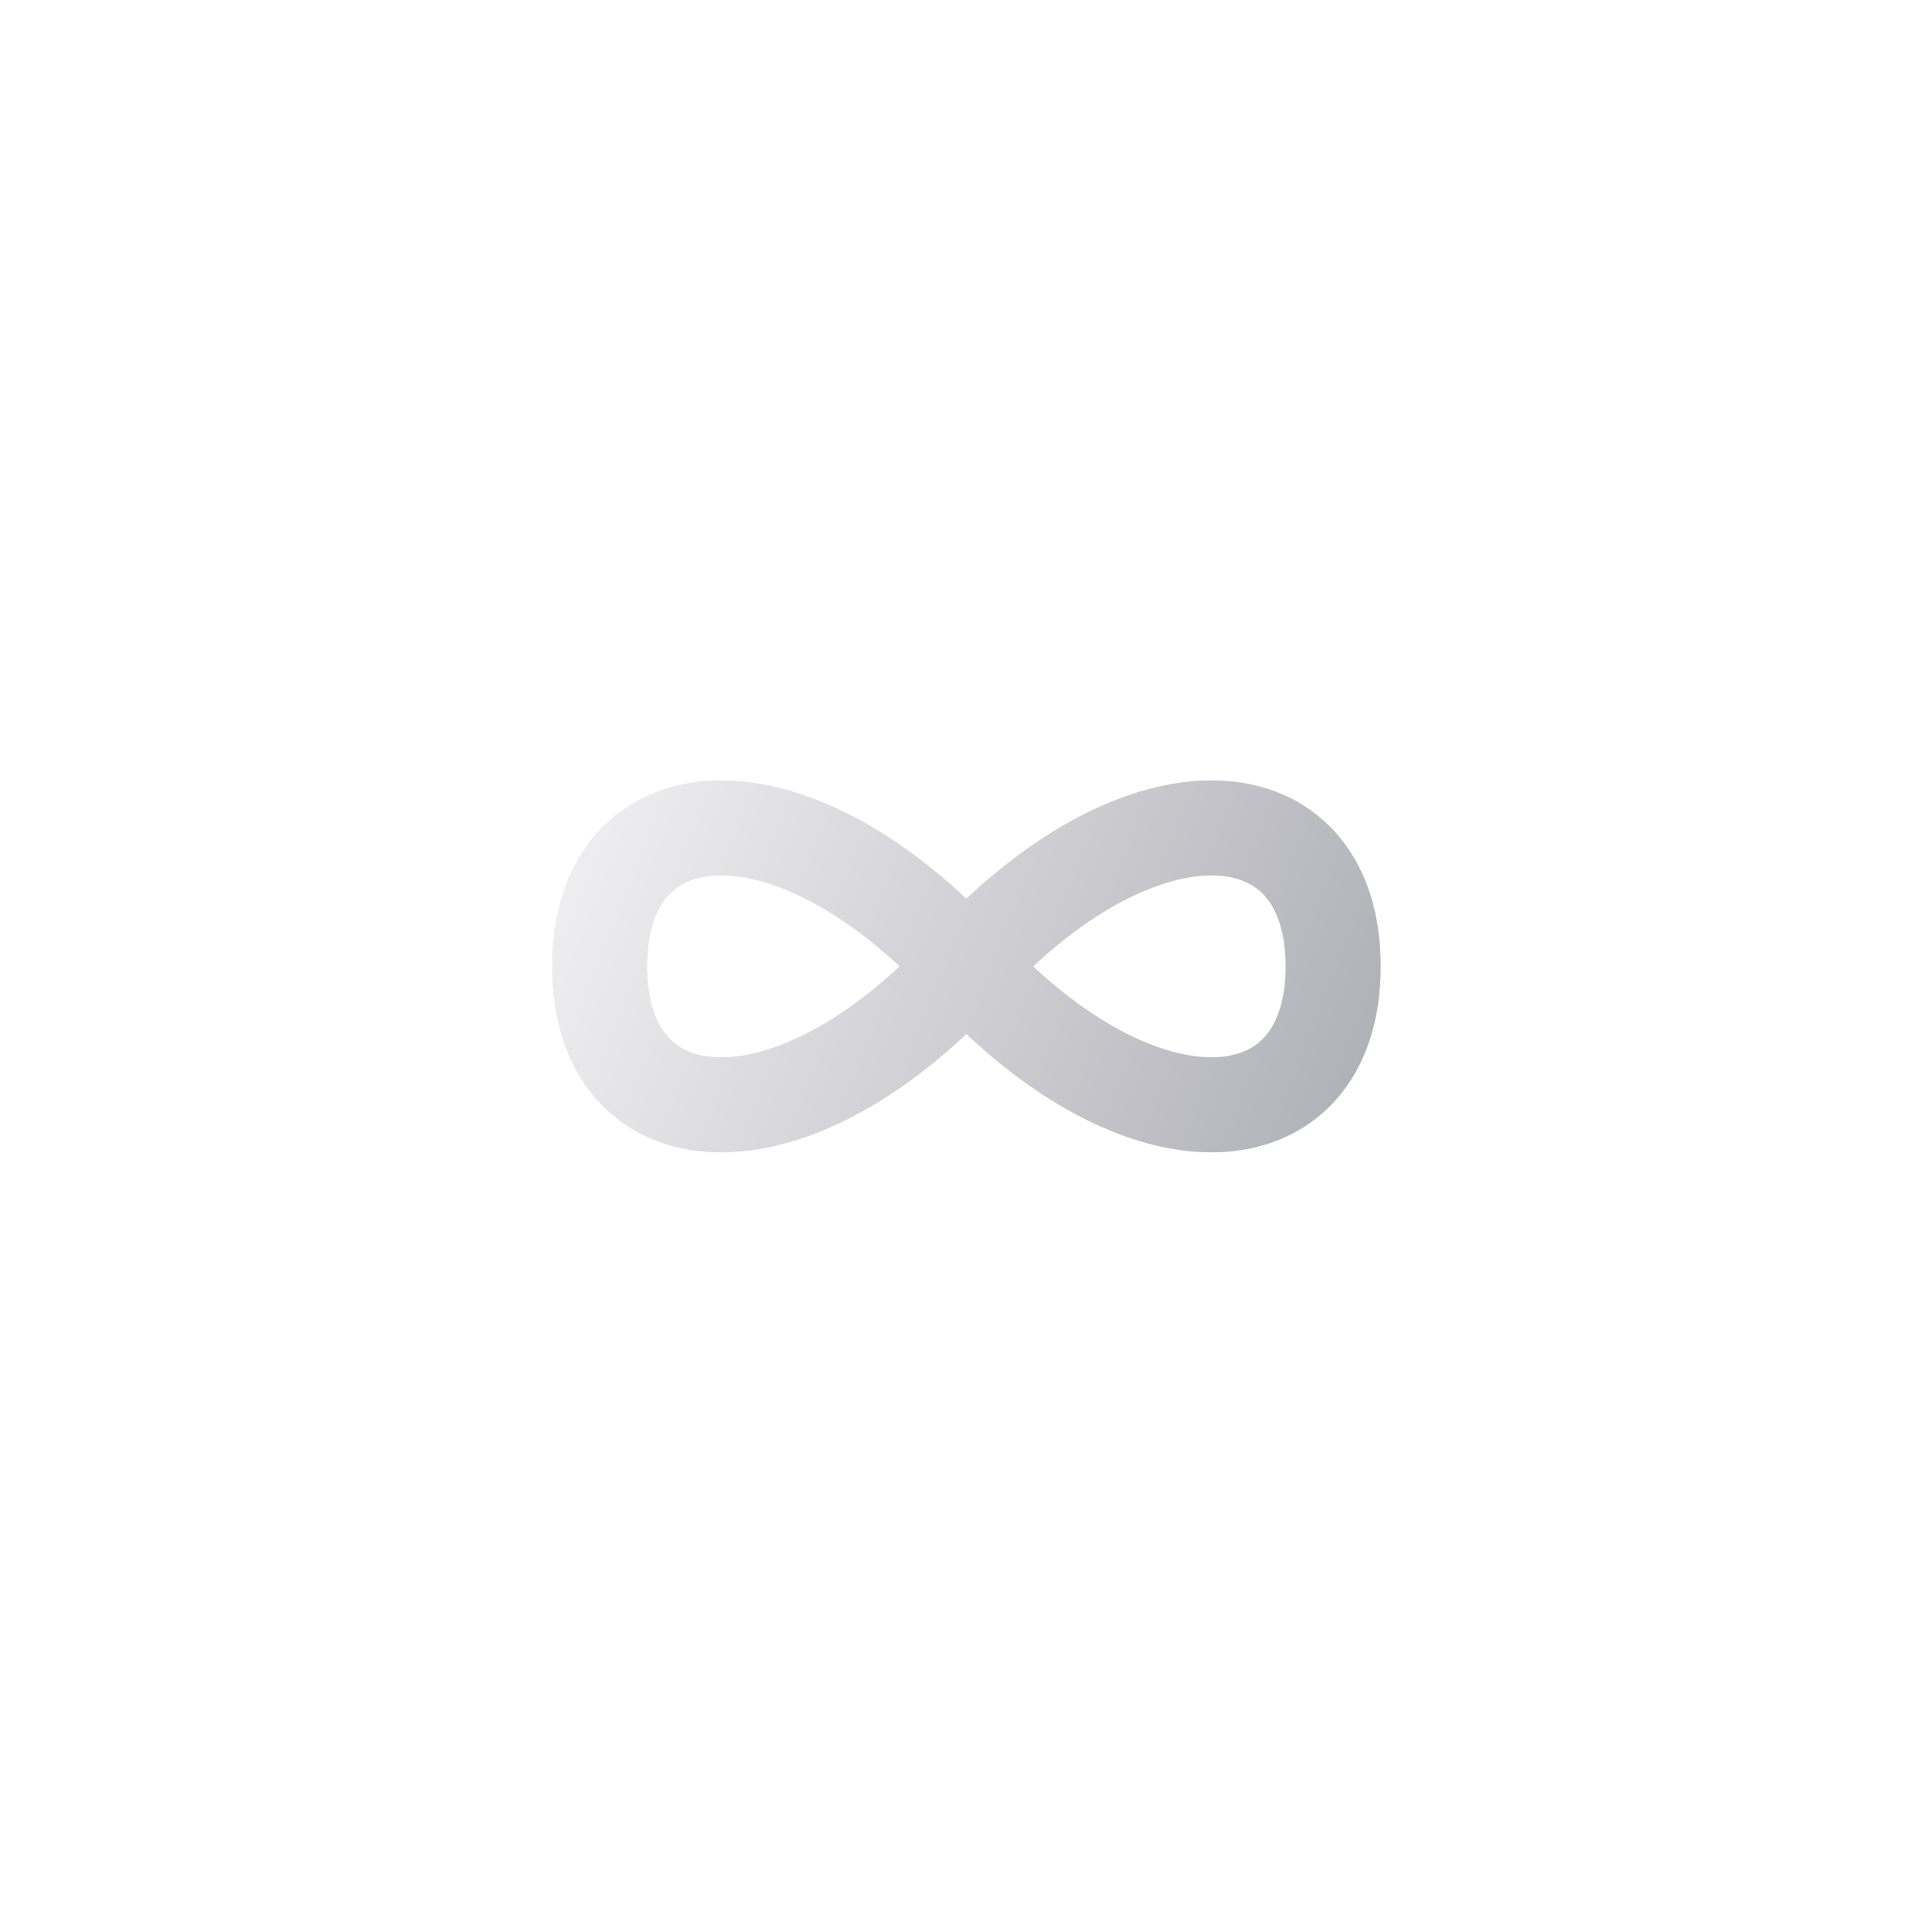
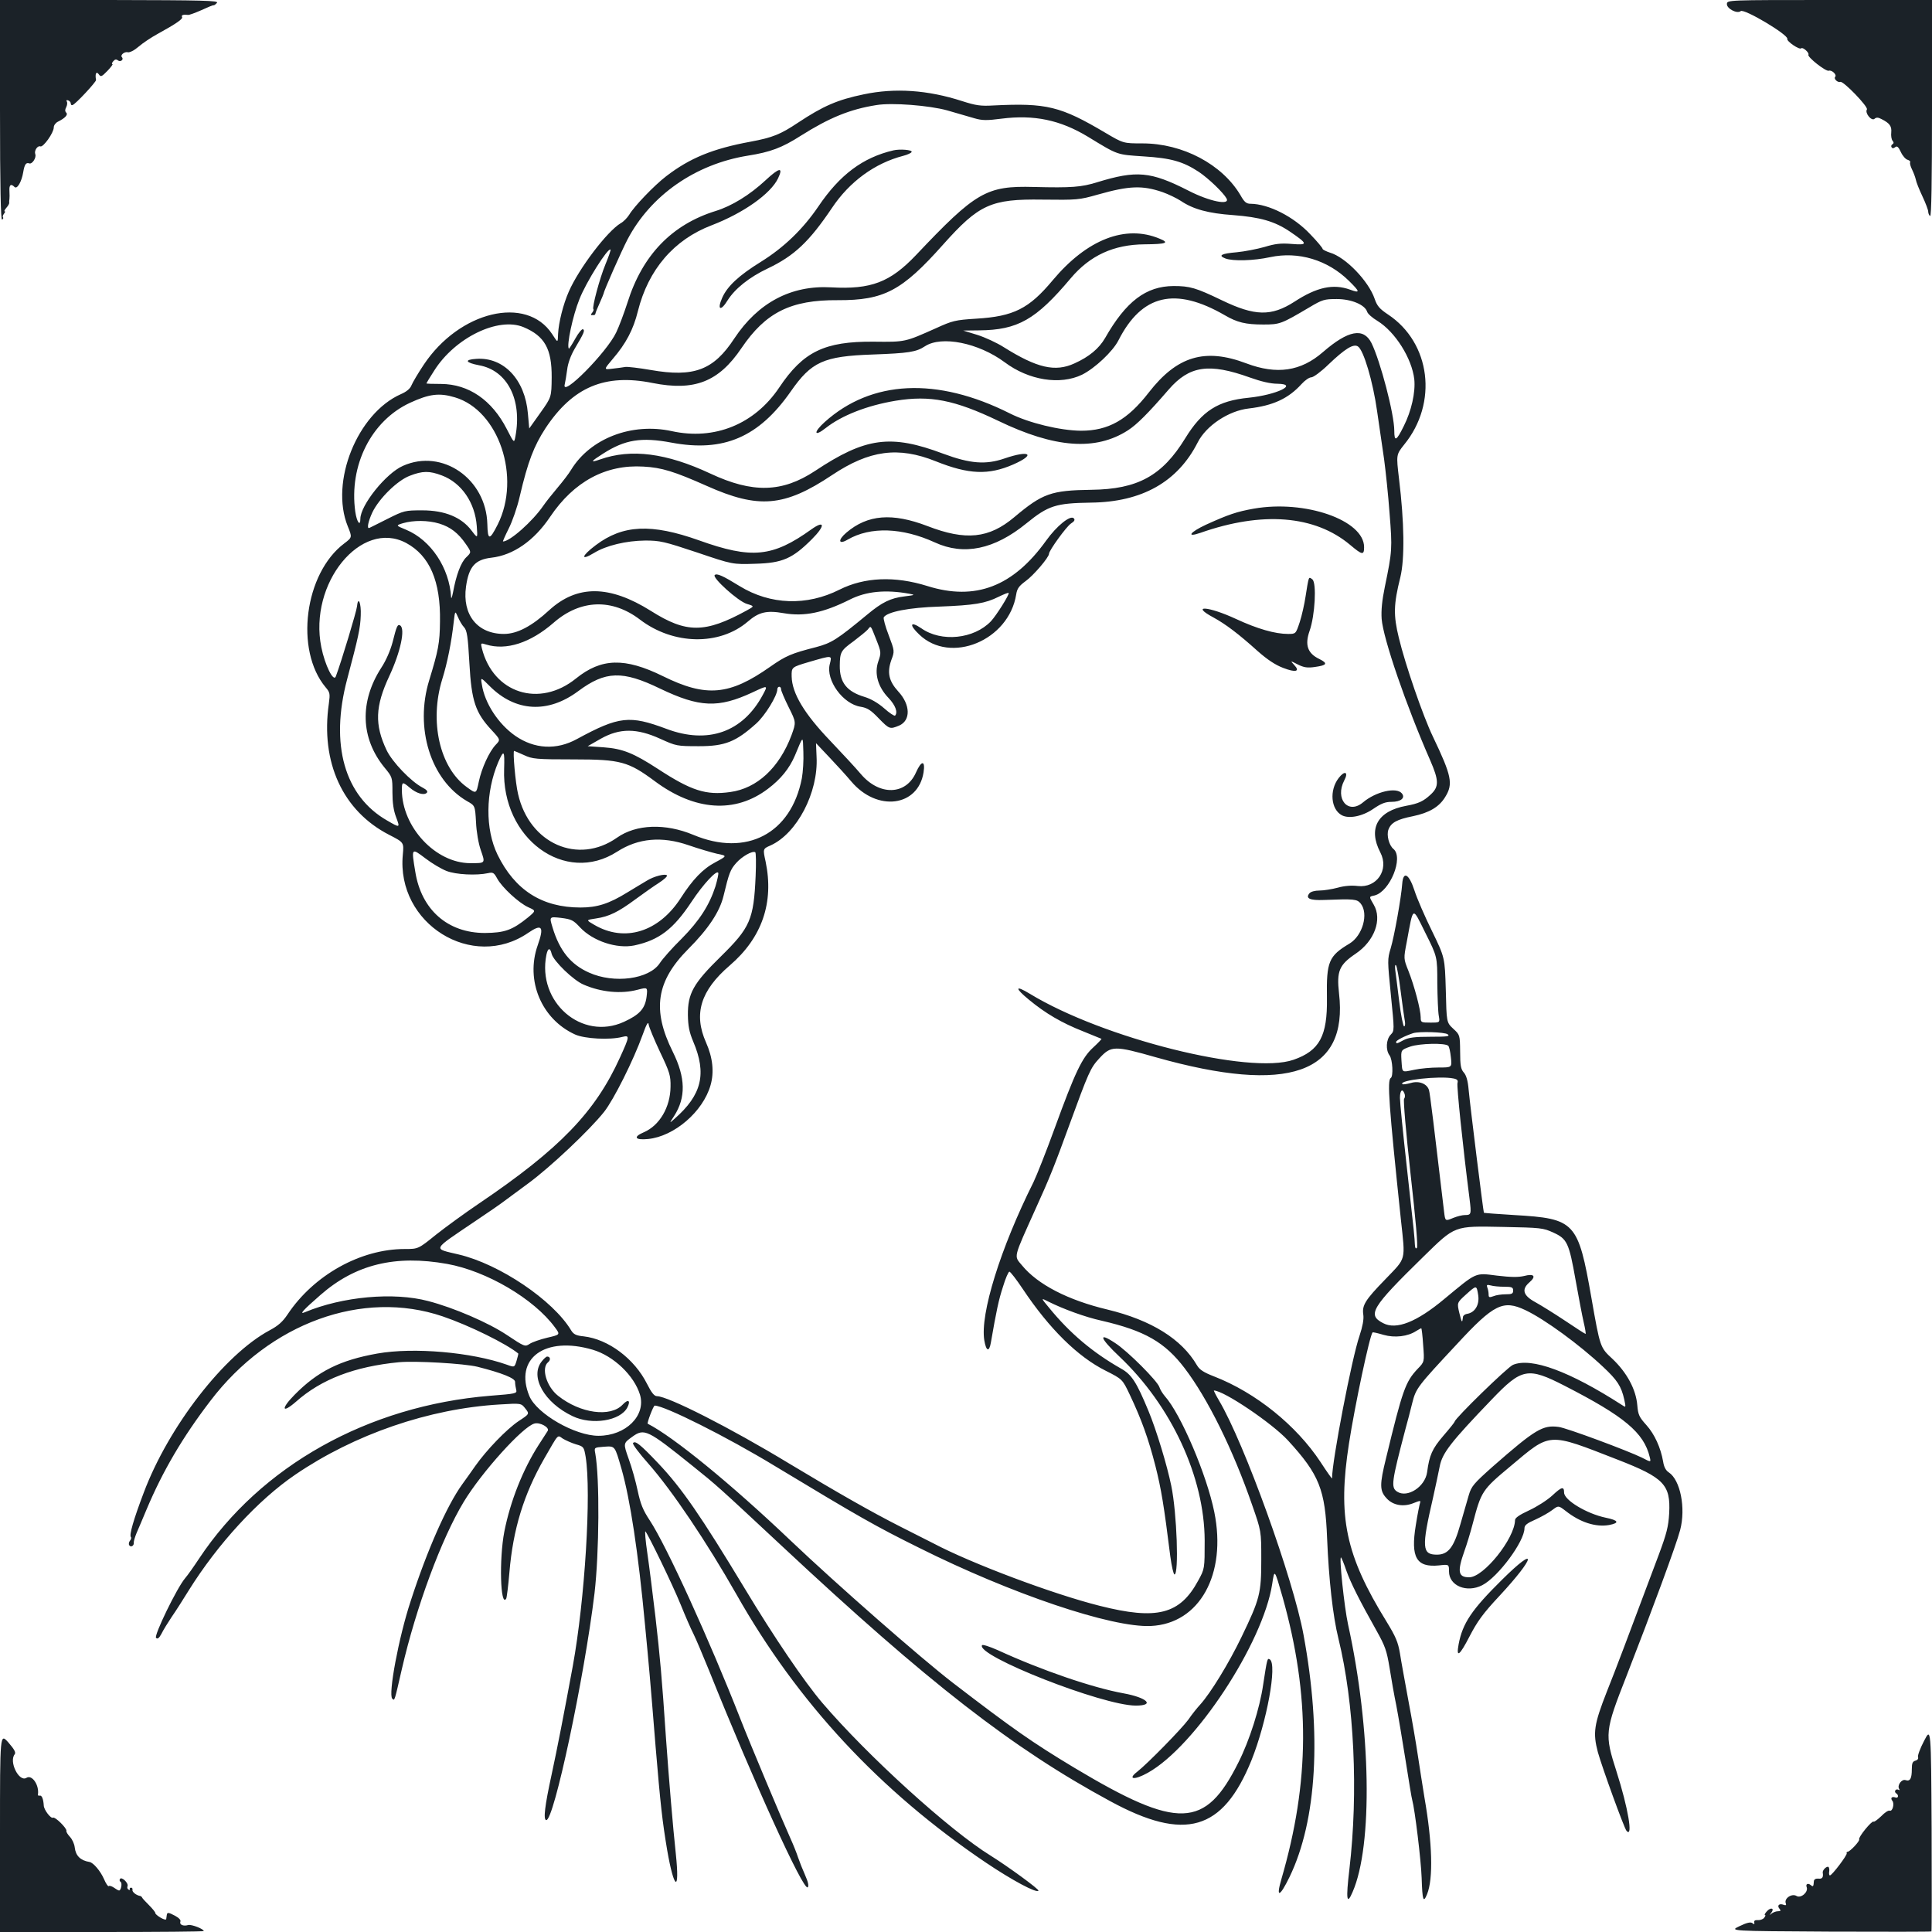
<svg xmlns="http://www.w3.org/2000/svg" viewBox="0 0 1024 1024">
-   <defs>
-     <linearGradient id="g-symbol" x1="0" y1="300" x2="1024" y2="700" gradientUnits="userSpaceOnUse">
-       <stop offset="0" stop-color="#ffffff" />
-       <stop offset="1" stop-color="#a1a1aa" />
-     </linearGradient>
-   </defs>
-   <g transform="translate(205 205) scale(0.6)">
-     <path d="M 188 512 C 188 356 356 342 512 512 C 668 682 836 668 836 512 C 836 356 668 342 512 512 C 356 682 188 668 188 512" fill="none" stroke="url(#g-symbol)" stroke-width="84" stroke-linecap="round" stroke-linejoin="round" />
+   <g transform="translate(0,1024) scale(0.1,-0.1)" fill="#1B2228">
+     <path d="M0 9655 c0 -402 4 -584 11 -579 6 3 8 9 5 12 -3 3 -1 11 5 19 6 7 8 13 4 13 -5 0 0 8 9 19 9 10 16 22 15 27 -1 5 0 14 1 19 1 6 1 25 0 43 -2 33 8 40 27 21 14 -14 38 29 46 78 7 42 15 53 32 47 15 -6 39 30 32 49 -7 18 12 47 27 41 15 -6 71 72 71 101 0 11 10 24 22 30 38 19 55 37 44 48 -7 7 -7 16 0 29 5 10 7 23 3 30 -4 6 -1 9 7 6 8 -3 14 -10 14 -16 0 -7 4 -11 9 -9 15 3 127 124 125 133 -6 33 1 48 14 31 11 -16 15 -15 47 18 18 19 30 35 26 35 -5 0 -3 7 4 15 9 11 16 12 25 5 14 -11 33 5 21 17 -10 11 14 31 32 26 10 -2 34 10 57 30 22 19 67 49 100 67 100 55 136 80 130 90 -6 10 7 14 32 11 6 -1 38 11 70 25 32 15 61 27 65 26 3 -1 11 5 18 13 10 12 -65 14 -569 15 l-581 0 0 -585z M9153 10219 c-2 -24 54 -54 73 -38 18 15 254 -126 247 -147 -4 -13 65 -60 74 -50 8 8 44 -24 38 -34 -7 -12 92 -90 108 -85 15 6 44 -21 34 -32 -10 -10 13 -32 27 -27 16 6 149 -132 141 -146 -12 -19 24 -63 40 -50 10 9 20 8 37 -1 44 -22 55 -38 52 -71 -2 -17 1 -37 7 -44 7 -8 7 -14 -1 -19 -6 -3 -8 -11 -4 -16 4 -6 10 -6 19 1 9 8 17 2 30 -26 9 -20 26 -39 36 -41 10 -3 16 -9 13 -14 -2 -5 2 -21 10 -37 8 -16 17 -40 20 -53 2 -13 18 -53 35 -89 17 -36 31 -73 31 -82 0 -9 5 -20 10 -23 7 -4 10 188 10 569 l0 576 -543 0 c-542 0 -543 0 -544 -21z M4578 9740 c-140 -29 -215 -62 -348 -150 -93 -62 -134 -79 -252 -101 -201 -37 -322 -87 -447 -183 -64 -49 -170 -160 -196 -204 -10 -16 -30 -37 -45 -45 -71 -42 -221 -239 -275 -362 -30 -68 -54 -164 -57 -224 -2 -50 0 -50 -32 -1 -136 206 -491 121 -680 -163 -30 -45 -59 -94 -65 -109 -7 -18 -26 -34 -56 -47 -231 -102 -377 -465 -282 -700 24 -59 24 -59 -18 -91 -211 -158 -264 -566 -99 -763 23 -27 24 -34 17 -86 -45 -312 74 -570 320 -696 78 -40 78 -40 72 -105 -35 -366 369 -618 665 -414 73 50 85 33 50 -66 -66 -187 20 -392 198 -473 51 -23 184 -30 250 -13 40 10 40 5 -12 -109 -131 -289 -319 -484 -746 -773 -74 -50 -177 -125 -229 -166 -94 -76 -94 -76 -166 -76 -234 0 -482 -138 -621 -347 -26 -39 -50 -60 -95 -84 -239 -128 -535 -509 -667 -860 -55 -145 -78 -226 -68 -236 3 -3 1 -12 -5 -19 -6 -7 -8 -18 -4 -24 8 -13 26 -3 24 13 -1 7 6 30 15 52 10 22 33 78 53 125 85 202 191 383 338 575 314 413 807 592 1231 448 141 -48 338 -145 401 -197 1 -1 -3 -18 -9 -38 -11 -36 -11 -36 -52 -21 -187 66 -493 93 -686 59 -197 -35 -316 -94 -439 -219 -73 -74 -68 -102 7 -37 135 120 311 187 547 210 89 8 345 -7 415 -24 131 -33 200 -61 200 -80 0 -12 3 -30 6 -42 5 -20 0 -21 -140 -32 -645 -53 -1214 -371 -1541 -863 -27 -41 -60 -88 -74 -104 -44 -52 -166 -304 -154 -316 8 -8 16 -2 29 22 9 19 34 59 54 89 21 30 61 93 90 140 154 247 368 480 565 614 314 214 709 350 1083 372 114 7 114 7 136 -21 23 -29 23 -29 -35 -67 -64 -43 -170 -153 -230 -238 -21 -30 -52 -74 -69 -97 -81 -112 -186 -349 -273 -618 -64 -193 -120 -496 -98 -518 13 -13 11 -17 51 157 76 329 209 689 328 886 95 157 314 400 375 415 29 8 81 -21 70 -39 -4 -6 -26 -40 -49 -76 -83 -130 -149 -296 -181 -458 -28 -145 -21 -405 10 -355 3 5 11 68 17 139 19 228 76 414 185 604 78 135 68 125 98 105 15 -9 46 -23 69 -30 42 -12 43 -14 52 -66 31 -191 -4 -758 -68 -1109 -47 -255 -82 -435 -112 -574 -37 -170 -45 -240 -29 -243 40 -8 202 755 256 1202 25 215 28 610 4 742 -6 31 -6 31 46 35 60 4 57 7 93 -117 46 -161 89 -443 125 -830 20 -208 27 -284 56 -645 26 -308 35 -389 61 -545 37 -214 68 -229 46 -21 -15 138 -37 400 -52 611 -22 328 -32 435 -56 645 -14 118 -33 270 -43 338 -10 67 -14 119 -10 115 15 -17 142 -278 186 -386 25 -62 56 -133 69 -158 13 -26 50 -114 83 -195 236 -589 500 -1169 522 -1147 7 7 2 29 -14 65 -13 29 -30 72 -37 93 -7 22 -25 67 -40 100 -46 102 -214 502 -266 635 -163 416 -392 919 -481 1053 -35 53 -48 85 -63 155 -10 48 -31 124 -48 170 -29 82 -29 82 18 116 65 47 80 40 320 -153 131 -105 135 -109 475 -426 775 -724 1222 -1072 1740 -1352 396 -215 596 -157 748 217 81 202 138 510 97 535 -13 8 -14 3 -35 -134 -18 -125 -72 -295 -131 -412 -176 -353 -319 -358 -869 -29 -226 136 -327 207 -645 451 -170 131 -616 522 -860 754 -313 298 -621 550 -757 619 -5 3 30 96 37 96 52 0 382 -165 640 -322 446 -269 528 -316 760 -431 490 -245 1023 -425 1230 -415 258 12 403 274 336 604 -40 197 -177 519 -262 614 -12 14 -25 35 -29 48 -10 32 -168 191 -235 234 -92 61 -81 26 23 -72 276 -261 451 -640 452 -975 0 -150 0 -150 -34 -212 -97 -180 -219 -211 -523 -134 -247 62 -679 224 -883 332 -22 11 -98 50 -170 86 -156 79 -333 180 -594 337 -310 188 -641 356 -699 356 -14 0 -29 18 -53 66 -67 133 -205 236 -335 251 -41 4 -54 11 -67 32 -95 159 -379 351 -596 402 -138 33 -145 19 84 174 72 48 141 96 155 107 14 10 72 53 130 96 116 85 325 282 402 379 51 65 155 272 204 408 21 59 30 73 32 55 2 -14 29 -79 60 -145 52 -109 57 -126 56 -185 -1 -108 -58 -205 -141 -241 -59 -25 -48 -43 22 -36 139 14 291 145 331 285 20 69 12 146 -24 227 -67 151 -29 275 126 408 171 147 235 333 190 550 -15 68 -15 68 26 86 140 63 254 281 244 469 l-3 73 70 -74 c38 -40 91 -98 117 -129 137 -162 354 -134 383 48 10 65 -11 65 -40 0 -53 -121 -193 -125 -292 -9 -26 31 -100 111 -163 177 -137 143 -202 251 -204 340 -1 50 -1 50 94 78 124 36 120 36 108 -12 -22 -85 70 -212 164 -226 35 -6 53 -17 95 -61 57 -58 59 -59 108 -39 63 27 61 111 -4 181 -50 55 -60 100 -37 166 18 48 18 48 -14 133 -18 46 -29 89 -26 94 18 29 133 52 296 57 184 7 243 17 313 52 27 13 51 23 53 20 6 -6 -65 -119 -94 -150 -90 -94 -263 -112 -369 -37 -59 40 -66 19 -11 -33 166 -160 475 -32 514 212 5 32 15 45 50 71 41 29 124 126 124 145 0 17 92 144 116 160 19 12 23 20 15 28 -18 18 -90 -40 -146 -118 -175 -244 -375 -321 -630 -241 -173 54 -333 47 -465 -19 -174 -88 -367 -81 -529 18 -89 55 -122 70 -133 59 -14 -14 124 -139 171 -153 40 -12 40 -12 -2 -35 -221 -121 -319 -121 -507 -2 -220 138 -391 139 -539 4 -92 -85 -170 -126 -240 -126 -141 0 -222 102 -201 251 15 106 48 143 134 153 116 13 227 90 312 217 126 187 295 278 494 266 97 -5 164 -26 335 -102 275 -123 412 -112 665 57 198 132 351 153 550 73 175 -70 279 -74 410 -17 123 54 88 78 -46 32 -99 -34 -181 -28 -324 25 -279 105 -412 87 -680 -91 -174 -115 -331 -119 -555 -14 -233 109 -420 133 -584 75 -55 -19 -52 -12 16 31 116 74 202 88 362 58 276 -52 463 29 632 271 110 158 174 187 434 196 191 7 231 13 278 44 88 57 283 18 422 -85 128 -96 294 -122 410 -66 68 34 163 123 193 182 124 244 301 285 564 133 65 -38 110 -49 204 -49 88 0 95 3 244 91 69 41 79 44 145 44 77 0 149 -30 161 -67 3 -11 28 -33 55 -49 94 -58 182 -198 195 -309 7 -69 -15 -168 -56 -249 -39 -79 -50 -84 -50 -24 0 88 -74 370 -121 465 -42 83 -123 68 -257 -48 -117 -102 -244 -121 -406 -60 -219 83 -367 39 -517 -154 -113 -146 -215 -203 -359 -203 -111 1 -277 41 -378 92 -386 194 -733 177 -981 -46 -61 -55 -57 -81 5 -32 85 67 220 120 371 145 183 30 313 4 543 -106 300 -145 517 -161 688 -51 47 30 108 91 216 216 110 127 214 142 431 64 59 -21 109 -33 147 -33 113 -2 -7 -59 -153 -74 -164 -16 -248 -70 -337 -215 -122 -199 -252 -270 -497 -273 -214 -3 -259 -19 -409 -145 -134 -113 -257 -126 -461 -47 -186 71 -316 61 -429 -35 -47 -40 -42 -66 7 -37 121 70 289 64 462 -15 154 -71 316 -37 485 101 117 95 156 107 342 110 271 3 460 110 566 319 45 89 164 168 271 180 128 15 209 52 279 129 18 20 41 36 52 36 11 0 52 30 91 68 88 84 132 111 156 96 30 -18 80 -186 102 -344 12 -80 28 -194 37 -254 8 -60 22 -189 29 -287 15 -187 14 -200 -25 -389 -15 -73 -20 -125 -17 -170 8 -105 131 -462 257 -749 47 -108 48 -141 2 -183 -38 -35 -63 -47 -129 -59 -152 -28 -203 -120 -137 -247 48 -92 -19 -190 -120 -178 -32 4 -71 1 -106 -9 -30 -8 -74 -15 -96 -15 -25 0 -47 -6 -54 -15 -22 -27 3 -38 77 -35 161 6 175 5 195 -19 43 -54 10 -170 -59 -212 -111 -66 -123 -96 -120 -289 3 -201 -39 -279 -177 -327 -232 -81 -1011 114 -1398 350 -79 48 -81 31 -4 -32 87 -72 174 -123 286 -167 52 -21 96 -39 98 -40 2 -1 -18 -22 -44 -46 -59 -54 -95 -129 -204 -428 -45 -124 -96 -252 -112 -285 -176 -352 -284 -700 -261 -839 10 -59 26 -64 35 -11 29 167 41 225 64 295 13 44 29 80 34 80 5 0 37 -41 71 -92 140 -210 291 -359 439 -433 89 -45 89 -45 128 -127 63 -133 99 -234 136 -378 31 -123 45 -208 79 -480 7 -52 17 -95 22 -95 24 0 13 325 -17 470 -22 108 -79 296 -121 397 -63 152 -89 193 -145 224 -151 86 -271 187 -382 323 -44 53 -44 53 -3 32 78 -39 195 -82 282 -101 229 -53 335 -114 440 -252 122 -160 256 -431 357 -723 49 -140 49 -140 49 -290 0 -180 -7 -209 -105 -412 -66 -137 -163 -296 -219 -358 -15 -16 -44 -52 -63 -80 -36 -49 -216 -233 -271 -276 -53 -41 -14 -45 57 -5 251 140 611 688 659 1001 12 80 12 80 55 -70 147 -523 145 -977 -7 -1497 -29 -100 -8 -93 44 14 145 300 171 758 74 1283 -54 295 -314 1017 -448 1242 -17 29 -29 53 -27 53 52 0 308 -173 392 -264 167 -182 198 -261 208 -521 9 -215 30 -409 60 -530 84 -342 106 -814 58 -1223 -19 -160 -14 -193 17 -120 108 246 98 865 -24 1418 -20 90 -49 367 -37 355 3 -3 16 -34 28 -70 23 -64 66 -151 161 -320 44 -79 53 -103 68 -195 9 -58 25 -148 36 -201 10 -52 32 -183 49 -290 17 -107 32 -201 35 -209 14 -50 47 -321 50 -413 4 -122 9 -135 29 -86 33 81 28 271 -14 511 -10 62 -26 163 -35 223 -9 61 -31 191 -50 290 -18 99 -39 212 -45 252 -10 59 -22 88 -71 168 -218 353 -260 554 -199 945 31 201 110 573 125 588 1 2 28 -4 58 -13 59 -17 129 -9 174 21 12 7 24 14 26 14 2 0 7 -40 10 -89 7 -89 7 -89 -29 -126 -65 -69 -80 -111 -168 -475 -34 -138 -34 -171 2 -210 34 -39 91 -49 146 -26 32 13 37 13 33 2 -3 -8 -14 -62 -23 -120 -28 -171 3 -225 123 -213 53 6 53 6 53 -32 0 -76 94 -115 176 -73 84 43 224 232 224 302 0 16 14 27 58 46 31 14 72 37 90 51 32 24 32 24 70 -5 77 -61 159 -87 230 -75 58 11 51 25 -18 39 -100 21 -220 93 -220 133 0 34 -13 31 -62 -15 -27 -25 -82 -60 -123 -79 -52 -24 -75 -40 -75 -52 -2 -98 -166 -303 -243 -303 -59 0 -64 30 -25 140 11 30 31 95 44 145 45 171 49 178 199 303 217 182 195 181 570 35 244 -95 280 -132 272 -283 -4 -71 -13 -107 -55 -220 -172 -459 -225 -600 -275 -725 -69 -176 -75 -219 -48 -322 24 -85 139 -402 152 -417 36 -40 8 123 -53 314 -64 200 -63 212 54 510 133 341 263 693 283 770 31 117 1 266 -60 306 -16 10 -26 30 -30 57 -13 74 -45 145 -89 194 -38 42 -44 55 -48 105 -7 84 -55 173 -132 246 -65 60 -65 60 -111 322 -71 405 -86 421 -409 440 -87 5 -160 11 -161 12 -3 4 -72 558 -81 653 -4 48 -13 77 -26 91 -15 17 -19 37 -19 110 -1 88 -1 89 -37 122 -35 33 -35 33 -39 205 -5 172 -5 172 -73 312 -38 77 -80 174 -93 215 -29 89 -60 106 -65 35 -5 -71 -42 -278 -61 -341 -18 -59 -17 -65 1 -248 19 -189 19 -189 -1 -210 -25 -26 -27 -82 -6 -110 16 -22 21 -111 6 -120 -19 -12 -10 -141 54 -750 24 -223 30 -199 -82 -316 -109 -112 -125 -139 -117 -190 3 -23 -4 -61 -20 -109 -41 -118 -146 -665 -146 -757 0 -3 -28 36 -61 87 -128 194 -343 368 -565 454 -54 21 -76 35 -90 59 -81 139 -242 239 -474 295 -210 50 -370 133 -453 234 -44 53 -49 31 75 307 68 149 99 226 173 430 106 290 114 309 162 361 62 67 79 68 300 5 702 -198 1020 -87 970 340 -13 117 1 150 88 209 100 67 142 182 96 260 -26 45 -26 42 5 49 81 21 154 200 100 246 -24 19 -38 74 -27 103 14 37 45 54 130 71 86 18 139 49 171 102 43 69 34 112 -65 319 -53 110 -147 383 -181 525 -29 119 -28 176 8 320 24 99 21 293 -7 523 -15 127 -15 127 27 180 181 221 141 540 -85 690 -45 30 -58 45 -71 83 -32 94 -154 221 -237 245 -21 7 -39 16 -39 20 0 5 -29 40 -65 77 -88 94 -221 161 -317 162 -22 0 -33 9 -53 45 -97 164 -306 275 -520 275 -101 0 -101 0 -196 56 -238 141 -312 159 -594 145 -68 -4 -93 0 -165 23 -182 59 -356 71 -522 36z m442 -85 c52 -15 118 -34 145 -42 41 -12 66 -12 143 -2 173 22 311 -7 457 -95 164 -100 152 -95 297 -105 145 -9 208 -27 292 -82 52 -35 130 -110 147 -141 20 -38 -90 -16 -201 41 -202 103 -276 109 -485 45 -84 -26 -135 -30 -335 -25 -252 7 -308 -26 -625 -361 -137 -144 -238 -183 -450 -171 -212 12 -387 -81 -513 -271 -110 -168 -214 -207 -443 -167 -64 11 -124 18 -135 16 -10 -2 -41 -6 -67 -9 -48 -6 -48 -6 1 52 69 80 109 155 133 253 55 220 191 379 391 455 169 65 313 167 352 249 29 61 7 58 -67 -11 -84 -78 -179 -136 -263 -162 -233 -72 -389 -234 -468 -485 -18 -56 -45 -128 -60 -159 -50 -106 -291 -349 -273 -276 3 12 9 48 13 78 4 35 19 75 39 110 51 86 56 98 45 105 -5 3 -24 -19 -41 -50 -17 -31 -33 -55 -34 -53 -13 16 21 176 56 262 35 90 152 276 165 263 2 -2 -10 -37 -27 -78 -31 -75 -72 -229 -64 -238 3 -2 0 -10 -6 -18 -6 -7 -9 -13 -5 -13 3 0 9 0 14 0 4 0 7 3 8 8 0 4 10 29 22 55 12 27 22 51 22 53 0 11 95 226 126 285 123 234 359 399 638 444 120 19 181 42 281 106 151 95 260 140 400 162 83 14 281 -2 375 -28z m1141 -433 c31 -11 75 -32 98 -47 65 -44 146 -66 276 -75 144 -11 221 -33 301 -87 97 -66 98 -73 11 -66 -59 5 -89 1 -145 -16 -39 -11 -105 -24 -147 -28 -82 -7 -101 -17 -60 -33 40 -15 150 -12 237 7 150 32 305 -15 417 -125 61 -60 61 -67 6 -47 -89 32 -176 13 -294 -64 -123 -79 -210 -77 -386 8 -137 66 -169 75 -255 75 -146 -1 -252 -81 -363 -276 -32 -55 -84 -99 -162 -134 -102 -47 -198 -25 -375 86 -36 23 -99 52 -140 65 l-75 23 85 1 c204 2 300 56 485 276 102 121 228 179 392 180 116 1 133 8 79 30 -181 76 -385 -4 -566 -220 -126 -151 -207 -192 -405 -204 -113 -7 -127 -11 -215 -51 -164 -73 -160 -73 -330 -71 -260 2 -373 -53 -500 -243 -131 -195 -343 -281 -570 -231 -211 46 -431 -38 -533 -205 -11 -19 -44 -62 -72 -95 -28 -33 -62 -76 -75 -95 -56 -82 -177 -190 -214 -190 -2 0 11 30 30 68 19 37 46 114 59 172 43 184 75 266 136 360 145 219 315 291 568 240 222 -44 350 6 471 185 128 189 261 256 511 254 244 -1 339 49 557 294 191 214 254 243 527 239 184 -2 193 -2 295 27 166 47 235 49 341 13z m-3386 -716 c112 -47 150 -115 149 -266 -1 -105 -1 -105 -60 -188 l-59 -83 -7 79 c-15 180 -128 300 -273 290 -66 -4 -59 -20 14 -34 150 -27 229 -182 193 -376 -7 -38 -7 -38 -46 38 -79 154 -202 238 -348 239 -43 0 -78 1 -78 3 0 1 18 32 41 67 110 175 340 287 474 231z m-364 -372 c233 -69 352 -424 227 -674 -43 -85 -53 -85 -55 2 -6 240 -239 402 -447 309 -90 -39 -226 -209 -226 -281 0 -43 -19 -17 -27 38 -34 246 85 482 290 577 102 47 155 54 238 29z m-69 -414 c104 -39 176 -144 185 -269 5 -66 5 -66 -27 -24 -53 71 -142 108 -261 108 -93 0 -97 -1 -185 -45 -49 -25 -92 -46 -96 -48 -15 -7 -7 34 16 83 36 74 132 168 197 193 69 27 105 27 171 2z m-14 -255 c59 -18 101 -50 142 -110 29 -42 29 -42 1 -69 -28 -27 -53 -93 -70 -186 -5 -25 -9 -36 -10 -26 -9 156 -107 303 -238 358 -56 23 -56 23 -17 35 55 16 132 16 192 -2z m-175 -103 c124 -67 183 -202 179 -417 -1 -113 -9 -153 -57 -310 -78 -253 7 -528 200 -641 43 -24 43 -24 48 -112 2 -49 13 -113 25 -147 25 -72 26 -70 -56 -70 -184 1 -361 191 -362 388 0 44 3 45 42 12 35 -30 75 -42 90 -27 7 7 0 16 -23 28 -60 31 -160 135 -190 198 -64 135 -61 232 15 394 59 127 85 249 57 267 -14 8 -19 -4 -40 -88 -12 -45 -35 -98 -60 -136 -116 -180 -110 -373 16 -528 43 -52 43 -53 43 -133 0 -54 6 -96 19 -130 22 -59 22 -59 -47 -19 -226 129 -304 403 -212 749 59 222 70 271 72 338 3 66 -14 106 -20 47 -2 -24 -82 -290 -112 -370 -12 -33 -58 60 -77 155 -68 338 211 680 450 552z m2667 -269 c32 -6 30 -7 -26 -14 -74 -9 -119 -31 -197 -96 -161 -133 -189 -151 -272 -173 -129 -33 -159 -45 -243 -104 -216 -152 -339 -163 -568 -50 -203 100 -327 96 -461 -12 -194 -157 -439 -79 -499 160 -7 28 -6 29 22 20 107 -33 235 8 359 116 141 123 309 129 457 16 177 -135 421 -139 571 -11 59 51 100 61 191 45 109 -19 210 2 350 72 87 44 189 54 316 31z m-2360 -178 c15 -17 20 -47 28 -192 11 -199 32 -261 118 -353 47 -51 47 -51 21 -78 -34 -36 -74 -123 -89 -194 -14 -67 -13 -67 -65 -29 -143 104 -198 348 -129 571 27 86 49 197 61 305 7 59 7 59 22 25 8 -19 22 -44 33 -55z m2184 -64 c27 -68 27 -71 11 -117 -22 -64 -2 -135 55 -194 36 -38 50 -76 34 -93 -4 -3 -30 14 -58 39 -32 28 -70 50 -103 60 -94 28 -133 76 -132 166 1 72 5 80 74 130 33 25 66 52 74 61 18 22 14 26 45 -52z m-1145 -261 c209 -100 308 -104 489 -20 83 39 83 39 55 -13 -106 -198 -291 -263 -511 -180 -195 73 -251 67 -474 -54 -109 -60 -226 -53 -327 17 -90 63 -162 173 -177 272 -7 40 -7 40 42 -9 136 -136 308 -146 469 -26 144 107 234 110 434 13z m641 -4 c0 -7 18 -50 40 -94 40 -80 40 -80 15 -149 -65 -173 -183 -282 -325 -301 -128 -18 -206 7 -382 122 -129 84 -188 108 -288 115 l-85 6 70 40 c100 56 190 56 315 -1 84 -38 87 -39 205 -39 137 0 195 23 303 120 47 42 112 148 112 182 0 7 5 13 10 13 6 0 10 -6 10 -14z m110 -471 c-57 -294 -294 -418 -575 -300 -148 62 -303 57 -405 -15 -206 -145 -464 -32 -524 231 -14 57 -29 229 -21 229 2 0 25 -10 52 -22 45 -21 62 -23 269 -23 243 0 285 -12 424 -115 212 -158 426 -173 600 -41 68 51 114 108 143 176 46 110 42 108 45 20 2 -44 -2 -107 -8 -140z m-1578 50 c-14 -370 323 -617 599 -439 112 72 237 83 379 34 52 -18 120 -38 150 -45 55 -11 55 -11 -8 -45 -67 -35 -121 -92 -184 -190 -116 -180 -297 -236 -458 -142 -45 26 -45 26 9 34 69 10 118 34 211 103 41 30 96 69 123 86 26 17 45 34 42 39 -7 11 -69 -4 -107 -28 -18 -10 -64 -39 -103 -62 -97 -60 -160 -80 -248 -80 -204 0 -348 92 -440 280 -66 136 -64 331 4 491 30 68 34 62 31 -36z m-306 -541 c50 -20 160 -25 220 -12 27 6 32 3 49 -28 25 -47 116 -131 166 -153 40 -18 40 -18 -3 -54 -83 -67 -123 -81 -228 -82 -197 0 -337 123 -369 325 -21 127 -21 127 53 71 35 -27 86 -57 112 -67z m1639 -27 c-10 -231 -29 -274 -185 -427 -146 -143 -175 -196 -174 -310 1 -58 7 -90 28 -140 73 -171 46 -283 -99 -410 -28 -25 -28 -25 -2 15 63 98 61 203 -7 340 -111 223 -88 374 82 545 106 106 167 198 187 282 29 121 36 139 67 174 30 34 85 66 101 57 4 -2 5 -59 2 -126z m-213 -55 c-32 -99 -84 -181 -179 -277 -50 -49 -102 -108 -116 -130 -56 -85 -242 -110 -375 -50 -97 43 -156 116 -193 238 -18 59 -18 59 44 52 56 -7 66 -12 102 -51 68 -72 194 -114 287 -95 131 28 207 86 303 231 62 94 136 173 142 153 2 -5 -5 -37 -15 -71z m3826 -512 c1 -77 4 -155 8 -175 6 -35 6 -35 -45 -35 -49 0 -51 1 -51 28 0 40 -34 168 -65 246 -26 65 -26 65 -9 153 36 194 28 191 99 48 63 -126 63 -126 63 -265z m-4694 154 c10 -38 116 -141 170 -163 92 -40 198 -50 285 -27 54 14 54 14 48 -37 -8 -63 -37 -95 -120 -133 -223 -102 -461 104 -411 355 8 38 20 40 28 5z m4500 -199 c9 -71 19 -142 22 -157 3 -16 1 -28 -4 -28 -5 0 -17 60 -26 133 -9 72 -18 147 -21 166 -2 19 -1 30 4 25 5 -5 16 -67 25 -139z m249 -227 c14 -11 -2 -13 -90 -13 -83 0 -116 -4 -142 -17 -39 -21 -41 -21 -41 -10 0 8 47 32 90 46 32 10 167 6 183 -6z m3 -61 c5 -4 11 -32 14 -61 6 -54 6 -54 -65 -54 -39 0 -97 -5 -129 -12 -69 -14 -63 -18 -68 50 -3 55 -3 55 47 73 51 17 185 20 201 4z m27 -173 c21 -4 26 -10 22 -24 -5 -15 28 -334 64 -615 10 -81 9 -85 -25 -85 -14 0 -41 -7 -61 -15 -43 -18 -43 -18 -49 32 -51 432 -75 631 -80 645 -10 34 -53 51 -96 38 -22 -6 -42 -9 -45 -6 -21 21 197 45 270 30z m-259 -80 c4 -9 3 -22 -2 -28 -5 -6 10 -178 34 -396 28 -248 40 -388 34 -394 -7 -7 -10 0 -11 19 -2 39 -1 38 -43 413 -20 178 -36 341 -36 363 0 40 13 52 24 23z m789 -737 c73 -33 83 -54 118 -252 16 -89 35 -190 43 -224 8 -33 12 -61 10 -61 -3 0 -51 31 -109 70 -57 38 -128 82 -157 98 -65 35 -75 68 -32 105 38 33 25 48 -28 34 -30 -7 -69 -7 -144 2 -118 15 -105 20 -279 -124 -146 -122 -254 -165 -324 -128 -85 44 -64 81 212 351 172 168 161 164 423 159 200 -4 213 -5 267 -30z m-5863 -166 c210 -38 460 -185 571 -336 29 -39 29 -39 -40 -55 -38 -9 -81 -24 -94 -33 -24 -16 -27 -15 -120 47 -97 65 -282 145 -417 180 -184 49 -455 24 -654 -59 -32 -14 -11 10 82 91 186 163 397 214 672 165z m5603 -121 c40 0 47 -3 47 -20 0 -17 -7 -20 -39 -20 -22 0 -51 -4 -65 -10 -22 -8 -26 -7 -26 9 0 11 -3 27 -7 37 -5 14 -2 16 18 11 13 -4 45 -7 72 -7z m-138 -46 c7 -51 -18 -92 -61 -98 -10 -2 -20 -9 -20 -17 -4 -34 -6 -31 -19 21 -13 55 -13 55 33 97 59 53 58 53 67 -3z m250 -78 c102 -48 289 -185 411 -300 76 -71 97 -103 113 -174 9 -43 9 -43 -12 -29 -278 179 -481 254 -578 213 -30 -13 -309 -285 -309 -301 0 -3 -27 -37 -60 -75 -59 -69 -74 -102 -86 -193 -11 -78 -105 -138 -159 -103 -34 22 -29 53 44 331 11 39 27 101 36 138 20 79 26 87 238 314 195 211 244 235 362 179z m-4943 -210 c111 -33 219 -137 250 -238 33 -111 -75 -218 -220 -218 -124 0 -326 116 -366 210 -83 200 82 321 336 246z m5151 -191 c316 -162 420 -248 451 -378 7 -28 7 -28 -41 -3 -73 36 -400 158 -442 163 -84 11 -123 -12 -349 -210 -101 -90 -113 -104 -127 -151 -8 -28 -28 -98 -45 -156 -34 -121 -64 -160 -124 -160 -79 0 -82 37 -21 300 13 58 29 134 36 169 14 70 58 127 276 354 159 166 191 172 386 72z M4735 9443 c-162 -38 -284 -129 -398 -298 -81 -119 -181 -216 -303 -292 -118 -73 -179 -130 -206 -191 -29 -65 -8 -74 29 -13 39 61 113 121 212 168 141 67 220 142 340 320 94 141 228 238 378 277 24 6 44 16 45 21 3 11 -63 16 -97 8z M2871 3024 c-64 -81 14 -219 164 -290 102 -49 253 -25 290 46 19 37 5 47 -25 15 -64 -68 -224 -47 -342 47 -61 48 -91 147 -53 178 15 12 12 30 -5 30 -5 0 -18 -12 -29 -26z M6645 7544 c-90 -16 -134 -31 -253 -85 -86 -40 -107 -70 -29 -43 327 115 606 93 793 -64 64 -54 74 -56 74 -12 0 143 -313 252 -585 204z M4300 7434 c-205 -147 -316 -158 -595 -58 -253 90 -404 83 -548 -26 -76 -57 -82 -85 -9 -41 65 40 171 65 272 66 78 0 100 -5 274 -63 189 -64 189 -64 310 -60 143 4 196 27 299 130 72 72 70 104 -3 52z M6936 7169 c-3 -8 -10 -48 -16 -89 -6 -41 -20 -103 -31 -137 -21 -63 -21 -63 -62 -63 -69 0 -163 27 -275 79 -149 69 -245 75 -120 8 64 -35 133 -87 234 -178 52 -46 95 -74 135 -89 67 -26 91 -19 59 15 -22 24 -22 24 19 3 32 -16 51 -19 91 -13 64 9 69 19 23 42 -63 30 -78 75 -52 149 29 82 38 254 15 273 -13 11 -17 11 -20 0z M7095 6116 c-50 -65 -41 -166 17 -197 38 -20 109 -6 167 34 41 28 63 37 96 37 50 0 75 21 55 45 -29 35 -139 9 -206 -48 -79 -66 -150 19 -99 117 24 45 2 54 -30 12z M3355 2591 c-3 -6 33 -54 81 -108 127 -144 310 -417 467 -693 324 -573 759 -1042 1322 -1422 138 -93 270 -164 279 -149 5 7 -164 130 -254 186 -217 134 -651 528 -892 810 -96 113 -255 347 -411 606 -232 384 -333 531 -458 663 -95 100 -123 123 -134 107z M7962 1868 c-161 -159 -210 -231 -231 -343 -14 -75 5 -61 58 42 41 79 71 121 158 214 193 208 204 274 15 87z M5205 1520 c-34 -55 639 -320 815 -320 103 0 61 42 -65 65 -165 30 -434 122 -667 229 -43 19 -80 31 -83 26z M10198 1013 c-21 -40 -35 -78 -32 -86 3 -9 -3 -16 -14 -19 -15 -4 -19 -14 -19 -45 0 -50 -9 -66 -33 -58 -21 7 -46 -28 -34 -47 4 -6 3 -8 -4 -4 -6 3 -13 2 -16 -3 -4 -5 -2 -12 4 -16 15 -9 12 -28 -4 -22 -19 7 -28 -3 -16 -18 12 -15 1 -57 -14 -52 -7 3 -27 -10 -45 -29 -19 -18 -37 -32 -41 -29 -9 6 -82 -83 -76 -94 5 -8 -49 -66 -62 -66 -4 0 -6 -4 -4 -8 3 -10 -78 -117 -89 -117 -4 0 -6 9 -4 20 2 11 0 22 -4 25 -10 5 -33 -18 -30 -31 4 -24 -3 -34 -23 -31 -14 1 -23 -4 -24 -13 -2 -30 -4 -32 -17 -21 -15 12 -28 5 -21 -12 9 -26 -31 -60 -54 -46 -25 15 -67 -13 -57 -39 4 -10 0 -12 -11 -8 -23 9 -37 -3 -23 -20 9 -11 8 -14 -8 -14 -10 0 -25 -6 -33 -12 -12 -11 -12 -10 -2 4 19 24 -2 31 -23 8 -10 -11 -15 -20 -10 -20 4 0 2 -7 -5 -15 -6 -8 -22 -13 -33 -12 -15 1 -21 -3 -19 -12 2 -11 0 -12 -10 -4 -9 7 -29 3 -68 -16 -55 -26 -55 -26 479 -29 294 -1 536 -1 538 1 2 2 2 246 1 543 -3 539 -3 539 -40 467z M0 527 l0 -527 540 0 c297 0 540 2 540 5 0 11 -64 36 -82 32 -27 -8 -48 2 -42 18 4 8 -8 20 -28 31 -36 19 -42 19 -44 4 -1 -5 -2 -15 -3 -21 0 -6 -13 -3 -30 7 -17 10 -29 21 -28 25 1 3 -14 22 -33 41 -19 19 -36 37 -37 41 -2 4 -6 7 -10 8 -20 3 -43 21 -41 32 2 7 -2 12 -7 12 -6 0 -9 -4 -7 -8 1 -5 -2 -6 -7 -2 -6 3 -8 11 -5 18 6 17 -32 52 -40 38 -4 -5 -2 -12 3 -15 10 -6 3 -46 -8 -46 -4 0 -16 7 -27 15 -12 8 -24 12 -28 8 -3 -3 -15 14 -25 38 -19 43 -56 86 -76 90 -49 8 -74 33 -79 78 -2 18 -13 42 -25 55 -12 13 -21 27 -19 32 3 14 -60 76 -71 70 -11 -7 -48 41 -49 64 -2 34 -10 55 -21 53 -6 -2 -10 0 -10 5 8 50 -31 108 -61 89 -39 -24 -94 86 -62 125 7 10 -2 26 -34 63 -44 49 -44 49 -44 -478z" />
  </g>
</svg>
